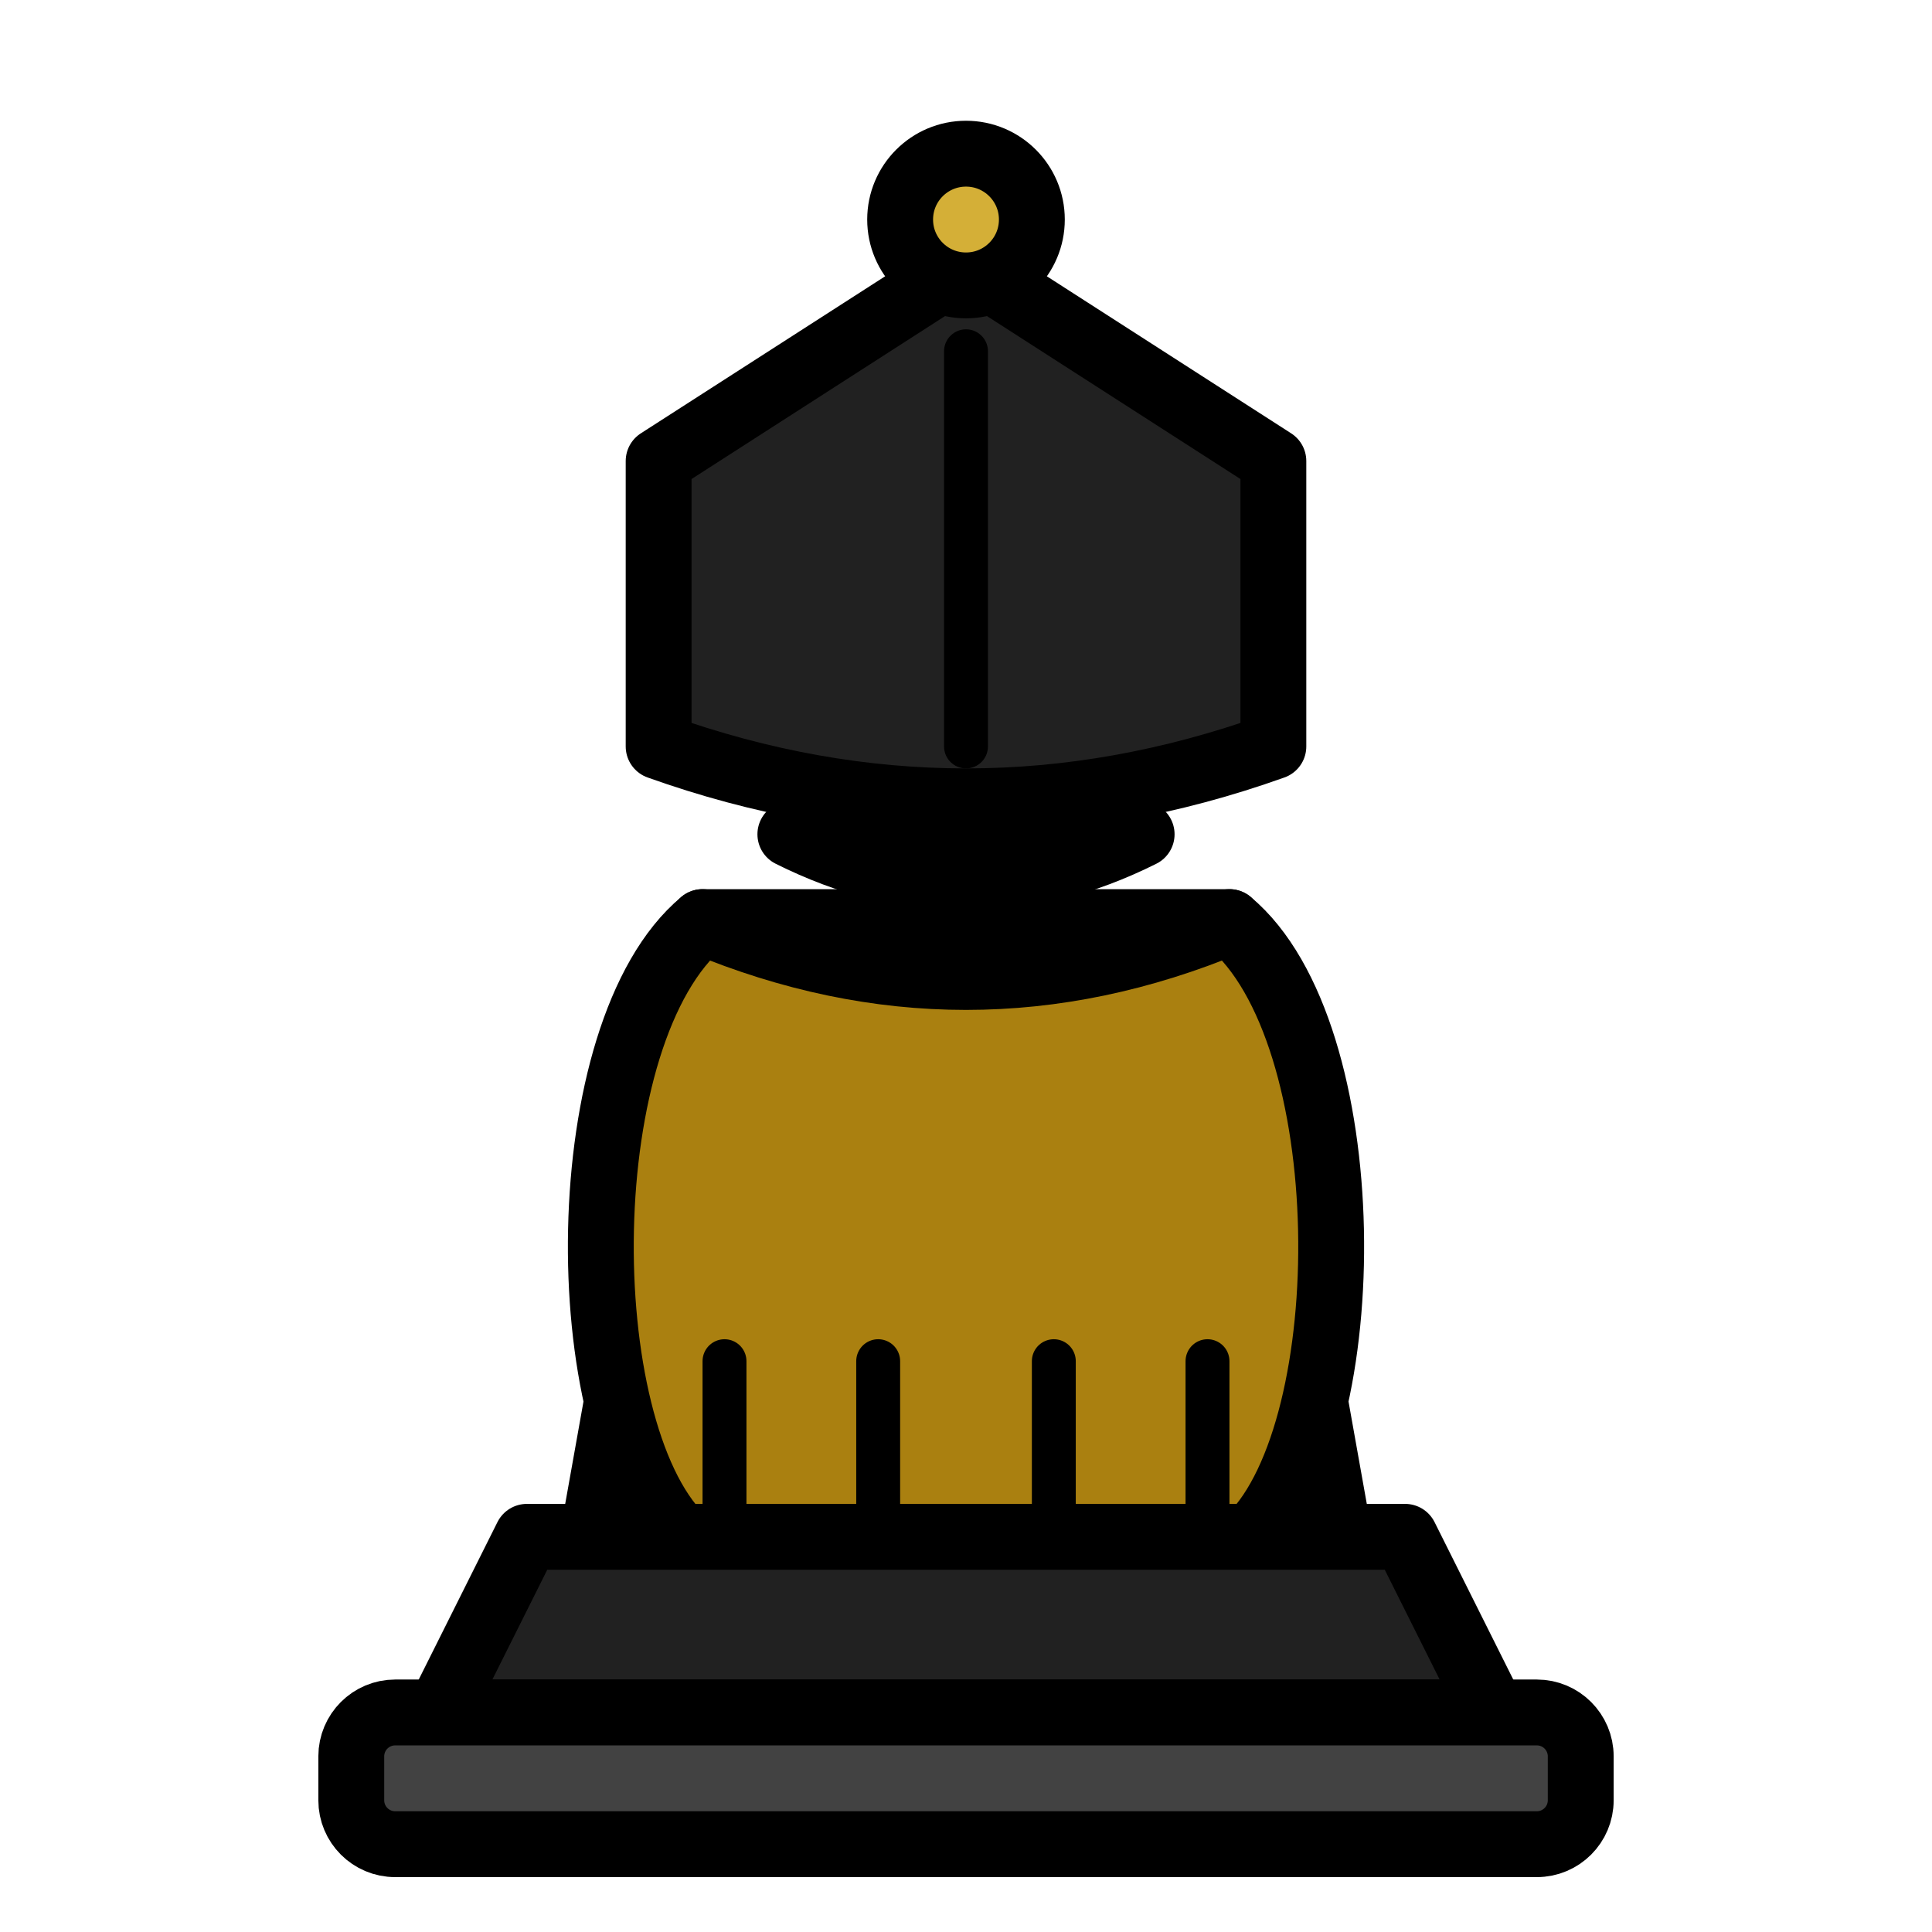
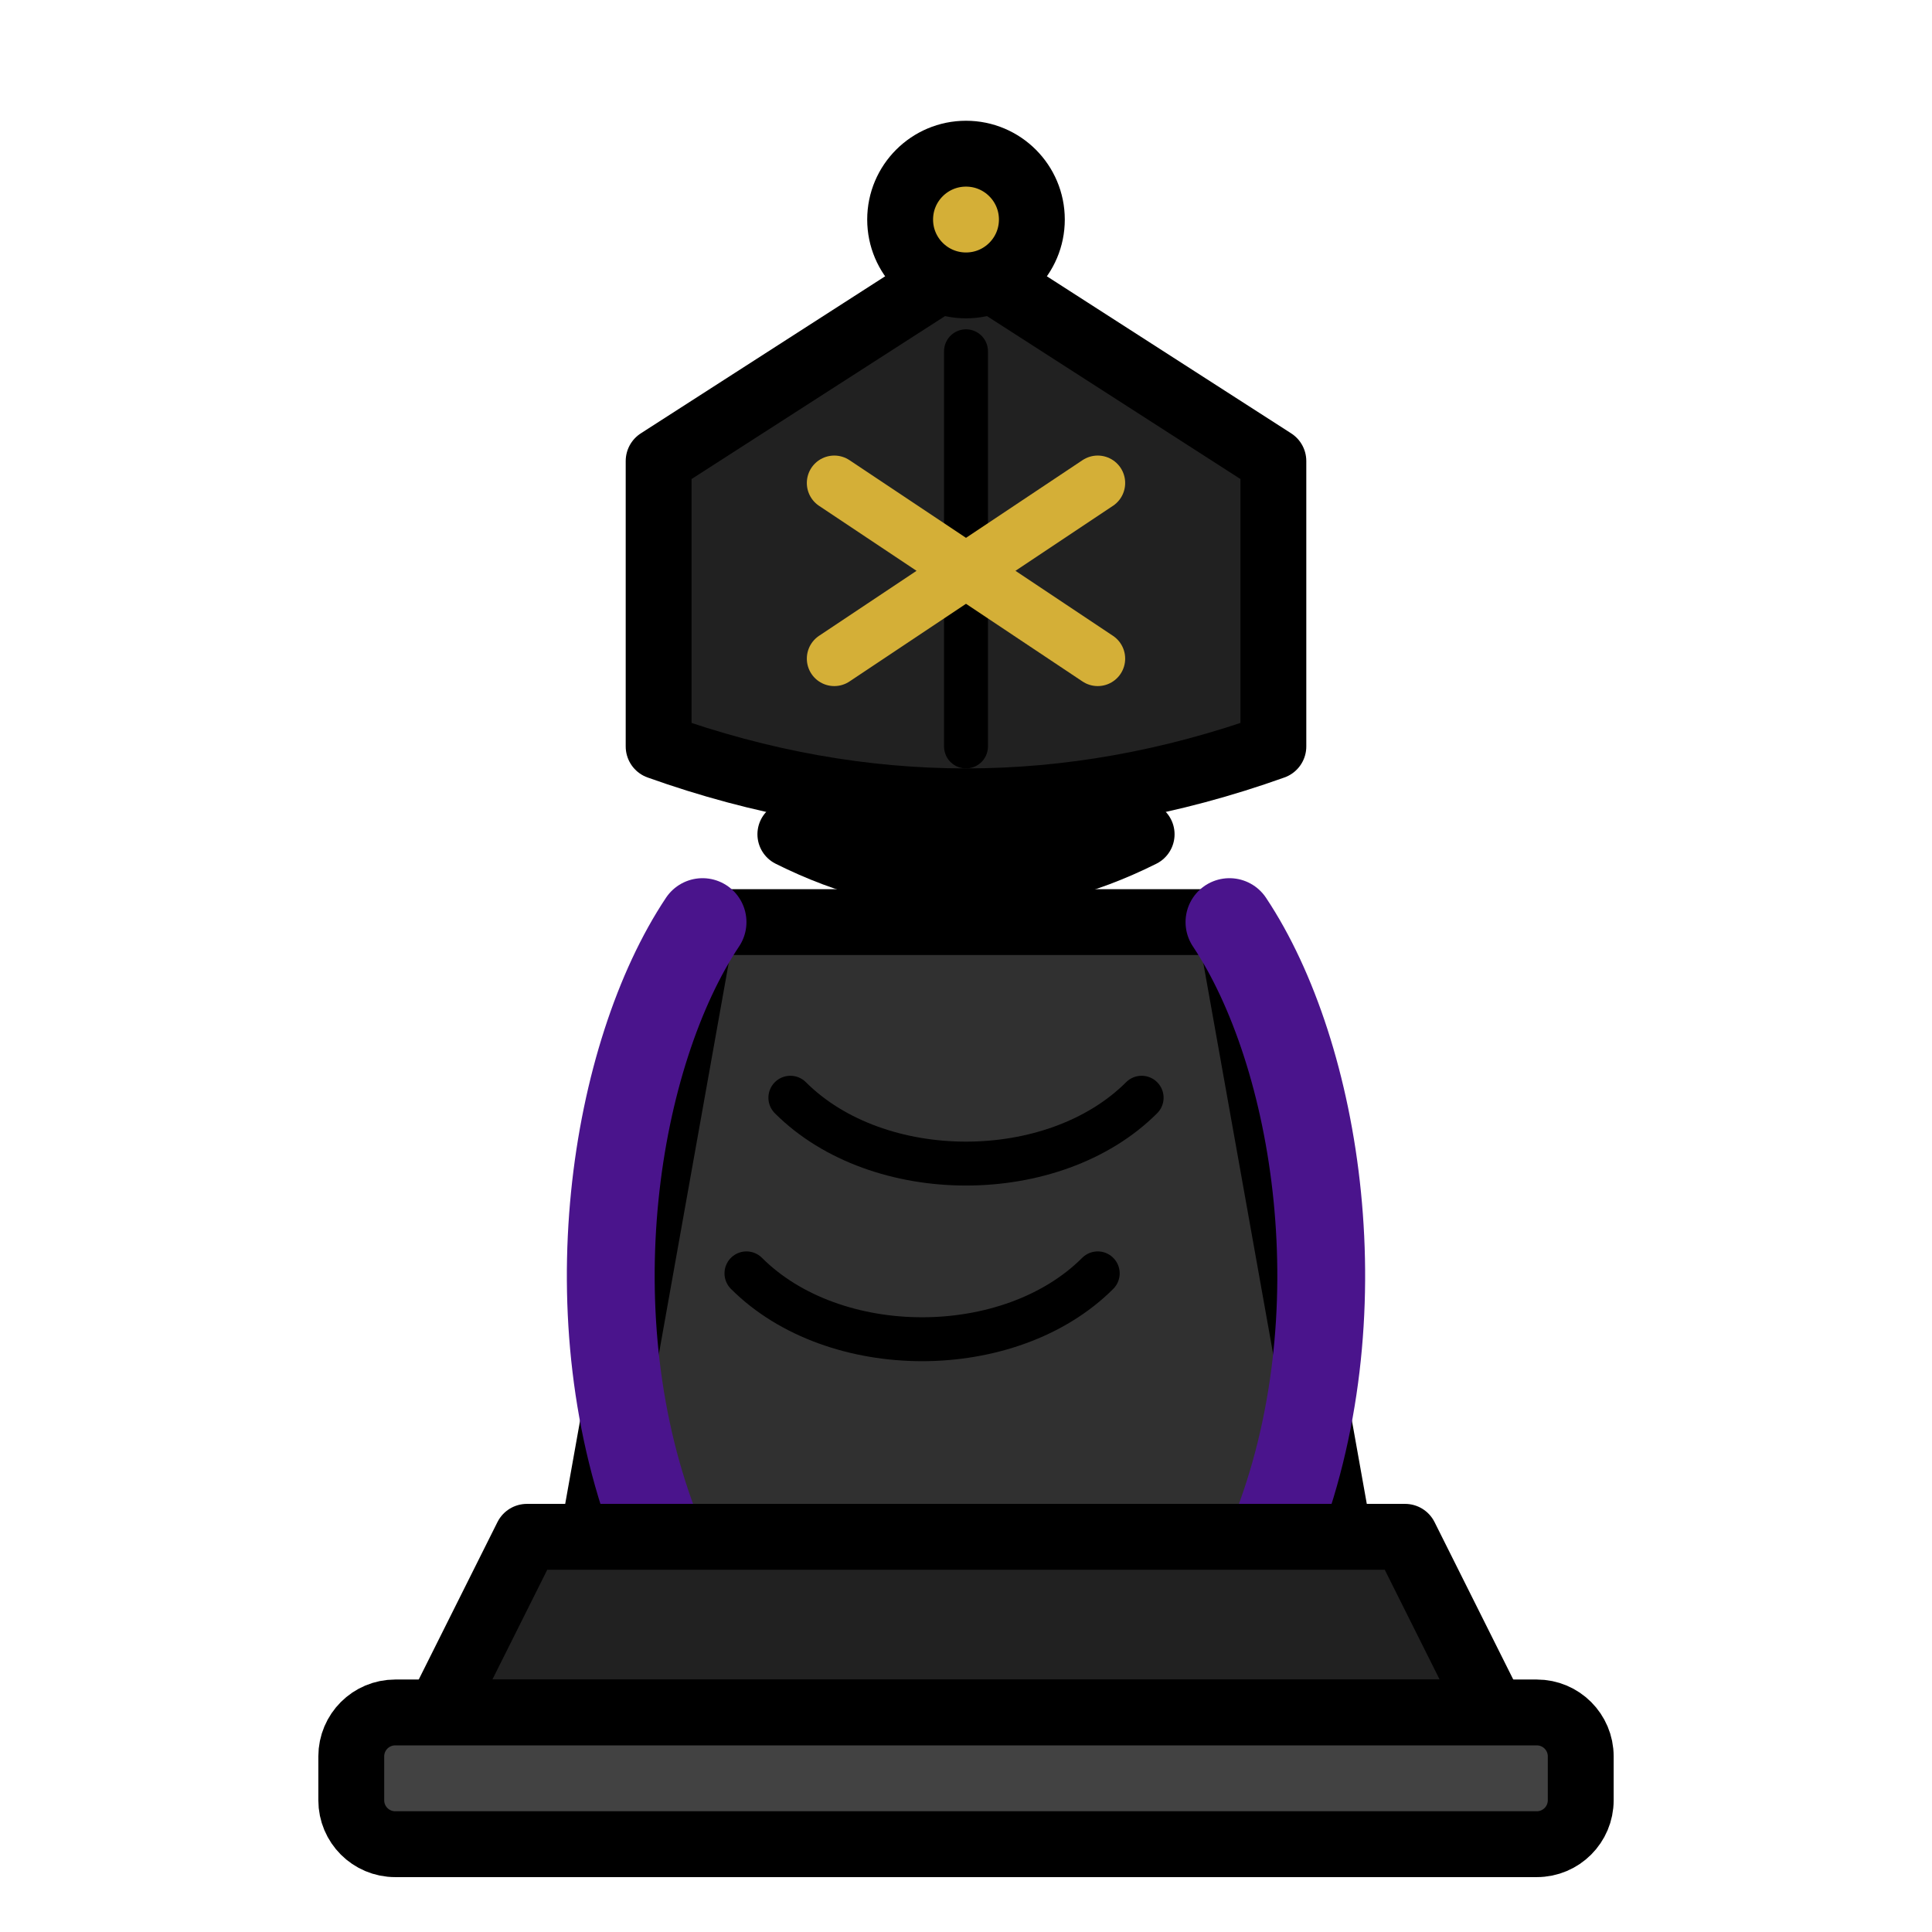
<svg xmlns="http://www.w3.org/2000/svg" viewBox="0 0 44 44" width="44" height="44">
  <g fill="none" stroke="#000000" stroke-width="1.5" stroke-linecap="round" stroke-linejoin="round">
    <path d="M 22 6 L 15 10.5 L 15 17 Q 22 19.5 29 17 L 29 10.5 L 22 6 Z" fill="#212121" />
    <path d="M 22 8 L 22 17" stroke="#000000" stroke-width="1" />
+     <path d="M 19 11 L 25 15 M 25 11 L 19 15" stroke="#D4AF37" stroke-width="1.25" />
    <circle cx="22" cy="5" r="1.5" fill="#D4AF37" />
    <path d="M 18 19 L 26 19 Q 22 21 18 19 Z" fill="#424242" />
    <path d="M 16 21 L 13.5 35 L 30.5 35 L 28 21 Z" fill="#303030" />
-     <path d="M 16 21 C 13 23.5, 13 32.5, 15.5 35 L 28.5 35 C 31 32.5, 31 23.5, 28 21 Q 22 23.5 16 21 Z" fill="#AA8010" />
-     <path d="M 16.5 31 L 16.5 35 M 20 31 L 20 35 M 24 31 L 24 35 M 27.5 31 L 27.5 35" stroke="#000000" stroke-width="1" />
+     <path d="M 18 25 C 20 27, 24 27, 26 25" stroke="#000000" stroke-width="1" />
+     <path d="M 17 29 C 19 31, 23 31, 25 29" stroke="#000000" stroke-width="1" />
+     <path d="M 16 21 C 14 24, 13 30, 15 35" stroke="#4A148C" stroke-width="2" />
+     <path d="M 28 21 C 30 24, 31 30, 29 35" stroke="#4A148C" stroke-width="2" />
    <path d="M 12 35 L 32 35 L 34 39 L 10 39 Z" fill="#212121" />
    <rect x="8" y="39" width="28" height="3" rx="1" fill="#424242" />
  </g>
</svg>
